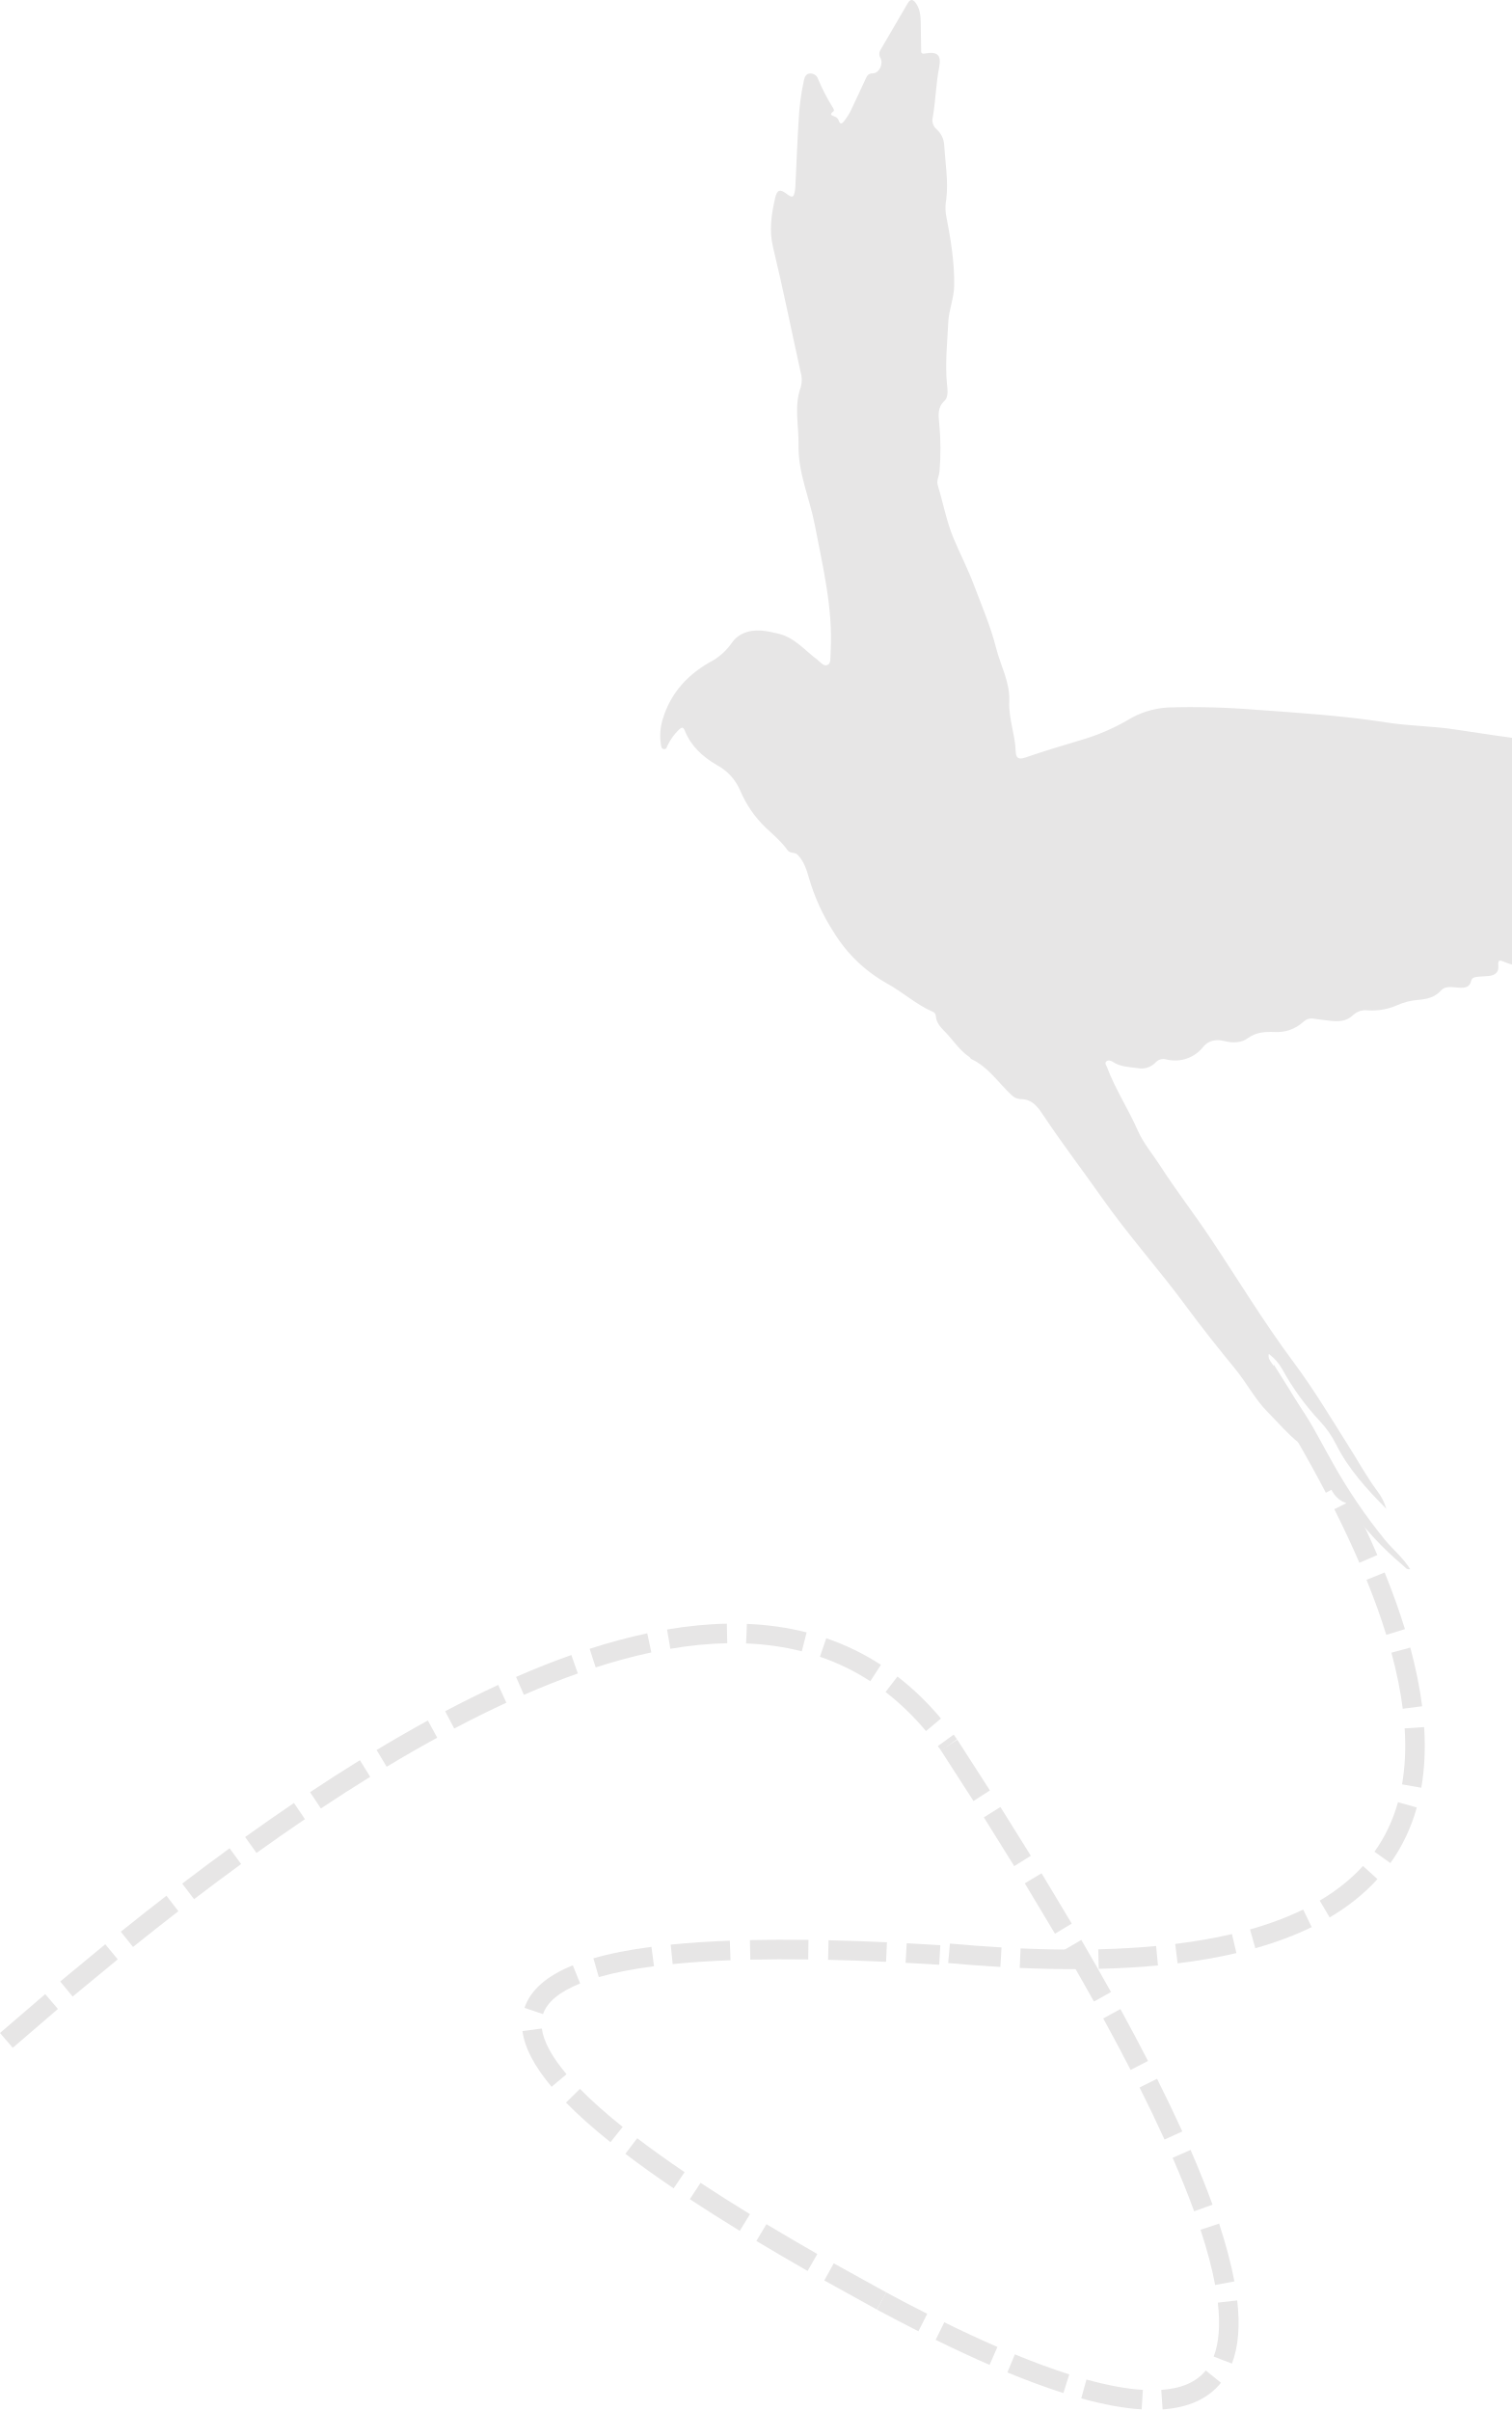
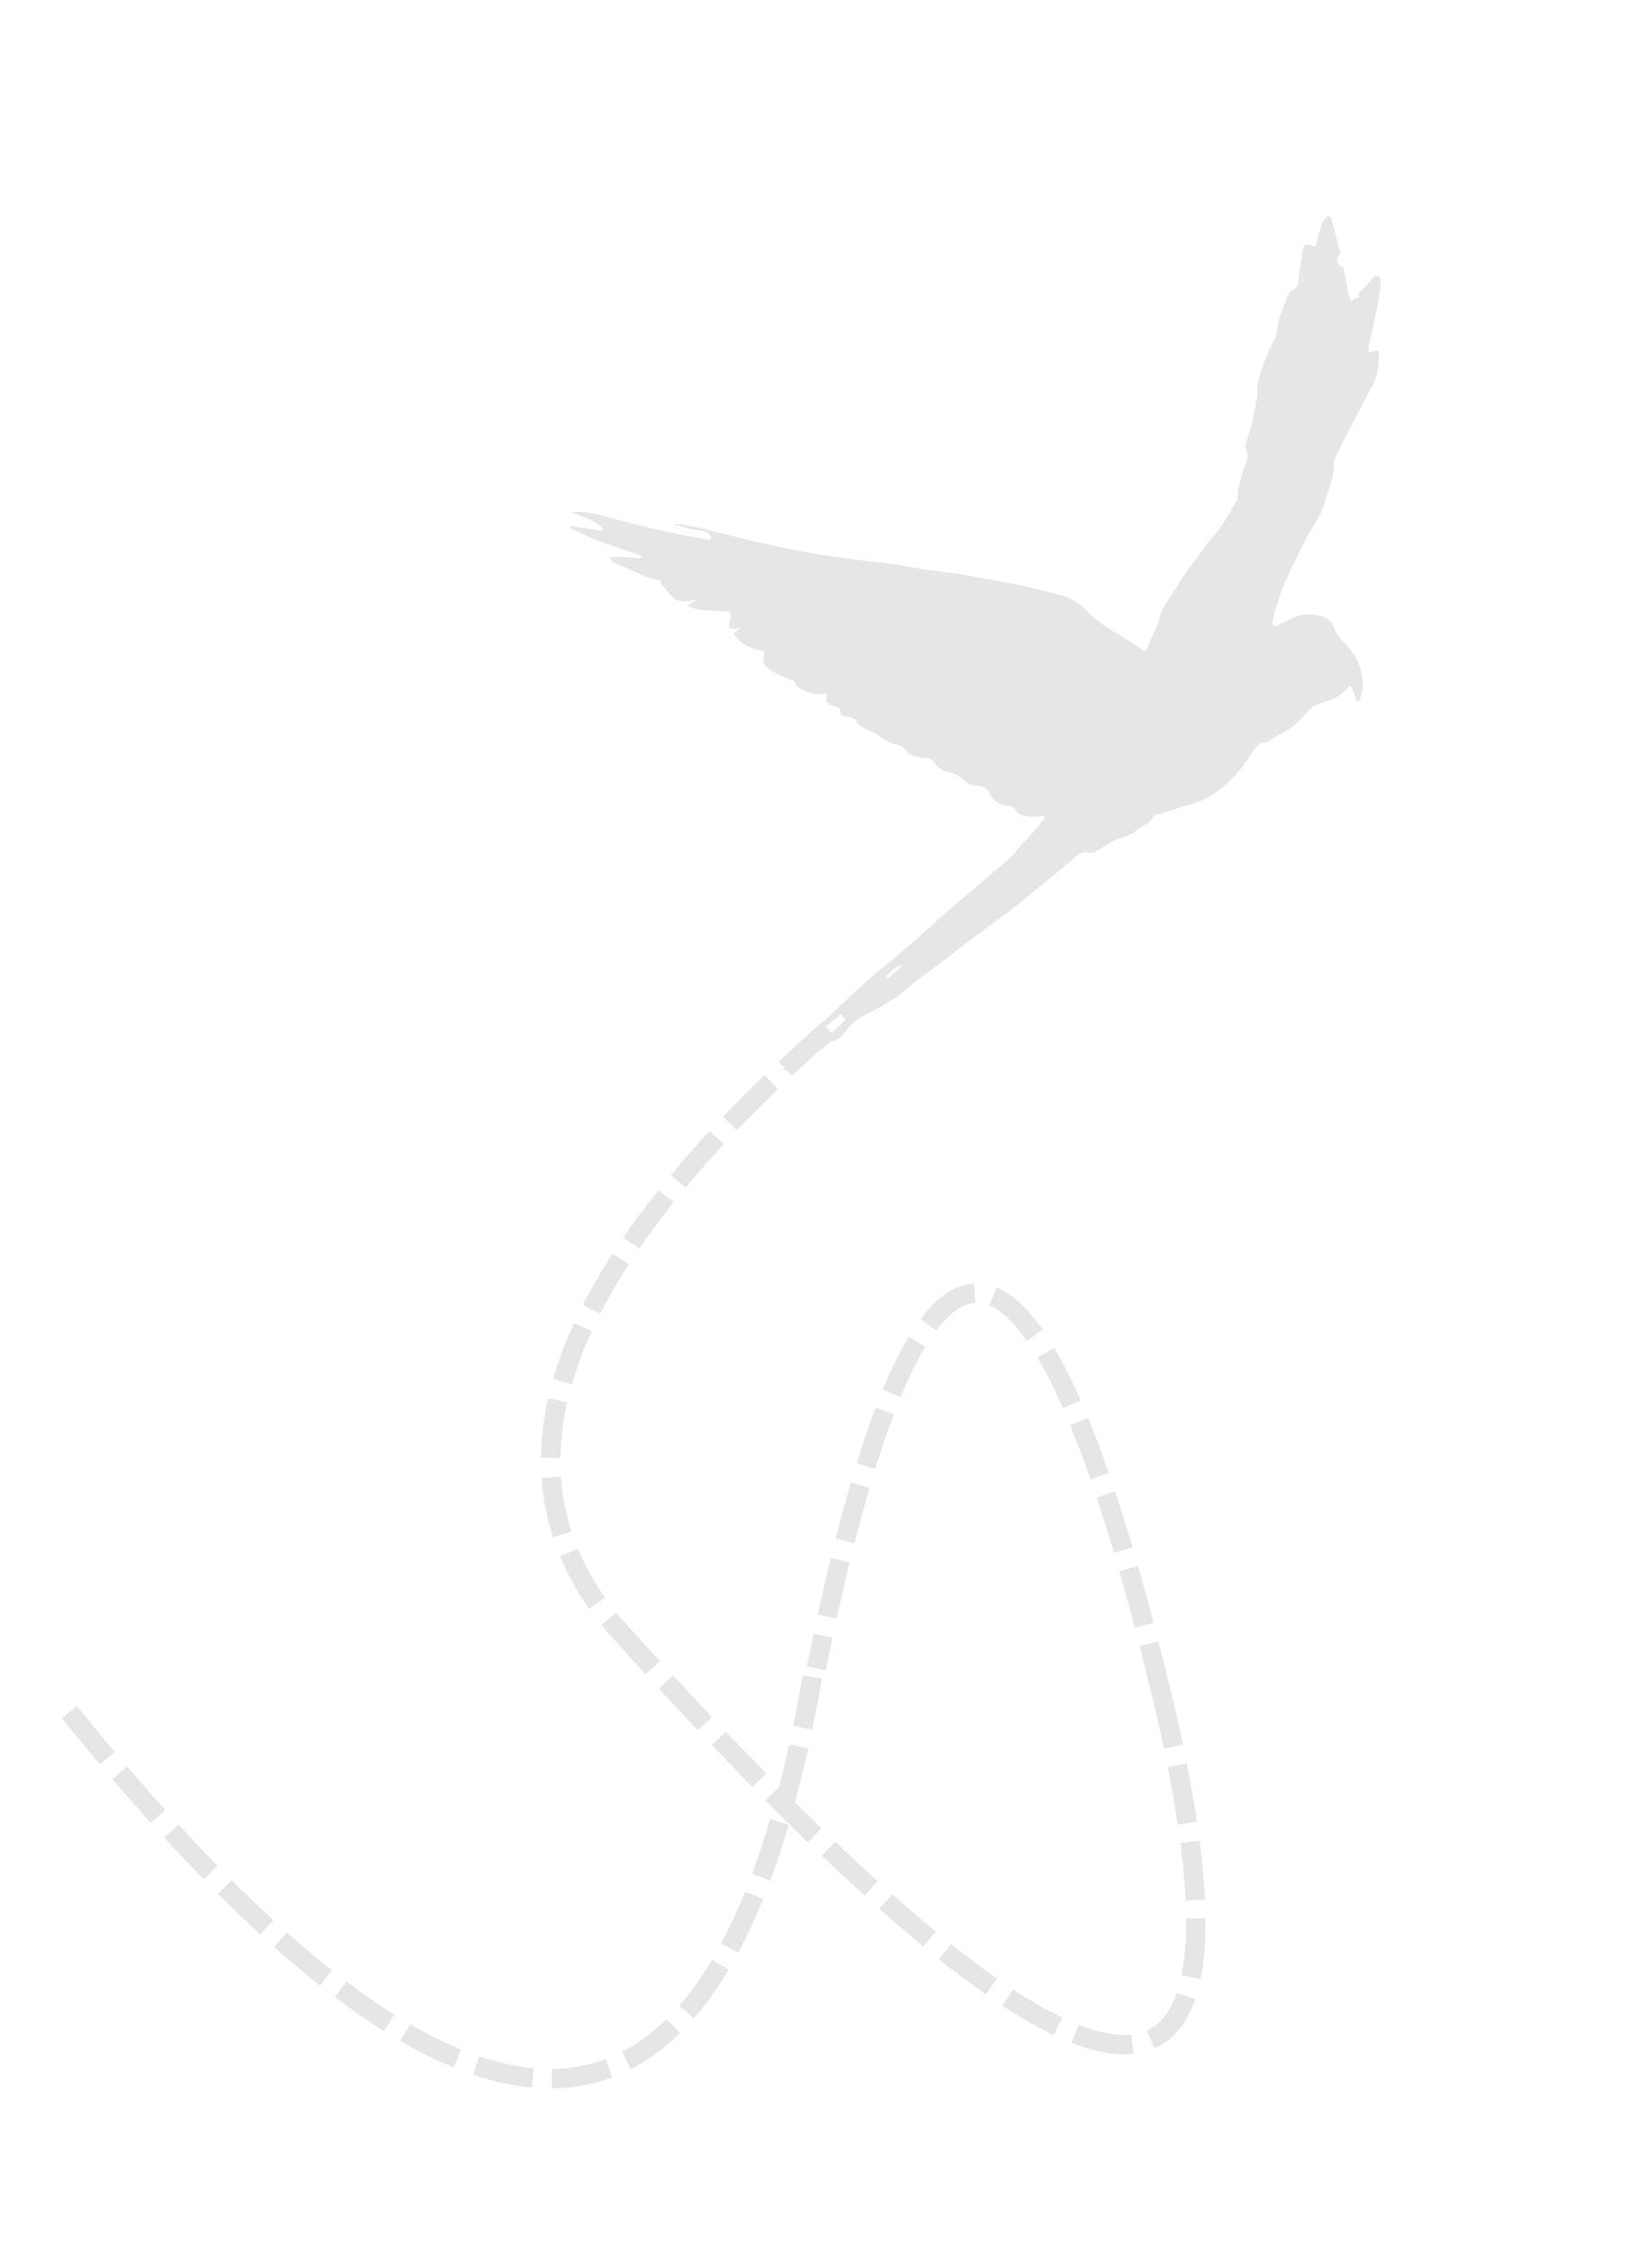
- <svg xmlns="http://www.w3.org/2000/svg" width="269" height="429" viewBox="0 0 269 429" fill="none">
-   <path d="M208.011 221.69C210.157 224.635 212.217 227.531 214.196 230.371L217.05 228.384C215.058 225.52 212.984 222.607 210.824 219.644L208.011 221.69ZM216.147 233.198C218.148 236.116 220.063 238.98 221.888 241.789L224.805 239.896C222.963 237.06 221.034 234.174 219.02 231.229L216.147 233.198ZM223.803 244.765C225.681 247.72 227.46 250.615 229.139 253.442L232.13 251.668C230.432 248.804 228.635 245.886 226.739 242.9L223.803 244.765ZM230.932 256.505C232.729 259.618 234.399 262.654 235.941 265.608L239.027 263.997C237.462 260.998 235.765 257.921 233.945 254.767L230.932 256.505ZM237.448 268.54C239.095 271.82 240.584 274.992 241.909 278.069L245.104 276.69C243.751 273.554 242.236 270.318 240.557 266.978L237.448 268.54ZM243.179 281.105C244.559 284.499 245.73 287.767 246.692 290.898L250.018 289.877C249.024 286.646 247.822 283.288 246.406 279.798L243.179 281.105ZM247.608 294.07C248.557 297.568 249.228 300.895 249.628 304.044L253.081 303.604C252.659 300.296 251.956 296.815 250.971 293.162L247.608 294.07ZM249.964 307.534C250.195 311.105 250.036 314.427 249.501 317.499L252.927 318.102C253.512 314.758 253.685 311.159 253.435 307.311L249.964 307.534ZM248.779 320.675C247.872 323.92 246.474 326.856 244.595 329.488L247.427 331.507C249.542 328.549 251.112 325.25 252.128 321.615L248.779 320.675ZM242.553 332.02C240.439 334.348 237.87 336.404 234.852 338.187L236.618 341.182C239.939 339.222 242.776 336.948 245.126 334.357L242.553 332.02ZM231.903 339.771C229.08 341.15 225.931 342.33 222.45 343.31L223.394 346.659C227.074 345.62 230.419 344.368 233.427 342.898L231.903 339.771ZM219.233 344.136C216.106 344.867 212.739 345.452 209.136 345.897L209.563 349.346C213.288 348.892 216.778 348.284 220.027 347.522L219.233 344.136ZM205.737 346.26C202.484 346.569 199.053 346.764 195.441 346.85L195.527 350.326C199.216 350.24 202.729 350.04 206.064 349.727L205.737 346.26ZM192.01 346.9C188.684 346.914 185.221 346.846 181.618 346.687L181.464 350.163C185.126 350.322 188.648 350.394 192.024 350.376L192.01 346.9ZM178.224 346.514C175.252 346.342 172.193 346.115 169.044 345.829L168.731 349.296C171.921 349.582 175.016 349.813 178.024 349.986L178.224 346.514Z" fill="#E7E6E6" />
-   <path d="M157.729 407.903L148.372 402.725L146.688 405.77L156.045 410.948L157.729 407.903ZM145.445 401.065C142.277 399.249 139.26 397.484 136.392 395.76L134.599 398.741C137.485 400.475 140.526 402.258 143.716 404.082L145.445 401.065ZM133.46 393.981C130.338 392.061 127.407 390.205 124.67 388.404L122.755 391.308C125.523 393.128 128.487 395.011 131.645 396.944L133.46 393.981ZM121.83 386.502C118.739 384.411 115.93 382.4 113.394 380.467L111.288 383.235C113.875 385.205 116.734 387.256 119.878 389.384L121.83 386.502ZM110.812 378.452C107.817 376.056 105.28 373.801 103.206 371.682L100.719 374.119C102.893 376.338 105.534 378.688 108.638 381.17L110.812 378.452ZM100.819 369.072C98.192 365.959 96.726 363.246 96.422 360.941L92.973 361.394C93.368 364.376 95.097 367.679 98.16 371.314L100.819 369.072ZM96.635 358.377C97.357 356.23 99.558 354.41 103.238 352.927L101.935 349.7C97.261 351.588 94.398 354.111 93.336 357.269L96.635 358.377ZM106.56 351.792C109.31 351.003 112.581 350.358 116.38 349.859L115.93 346.41C111.955 346.932 108.515 347.608 105.598 348.452L106.56 351.792ZM119.706 349.478C122.837 349.16 126.268 348.933 130.002 348.793L129.871 345.317C126.063 345.462 122.56 345.693 119.356 346.015L119.706 349.478ZM133.528 348.688C136.759 348.616 140.19 348.607 143.825 348.652L143.87 345.171C140.194 345.126 136.723 345.14 133.451 345.212L133.528 348.688ZM147.364 348.715C150.65 348.788 154.085 348.911 157.679 349.074L157.838 345.598C154.221 345.435 150.754 345.312 147.446 345.239L147.364 348.715ZM161.155 349.246L167.136 349.591L167.336 346.115L161.355 345.77L161.155 349.246Z" fill="#E7E6E6" />
-   <path d="M167.424 311.436L173.237 320.462L176.16 318.579L170.351 309.553L167.424 311.436ZM175.08 323.371L180.489 332.047L183.443 330.205L178.029 321.528L175.08 323.371ZM182.368 335.11L187.736 344.068L190.722 342.276L185.349 333.318L182.368 335.11ZM189.42 346.932C191.262 350.099 193.014 353.171 194.674 356.148L197.71 354.455C196.04 351.456 194.28 348.366 192.424 345.18L189.42 346.932ZM196.331 359.152C198.064 362.315 199.689 365.369 201.2 368.31L204.295 366.717C202.765 363.749 201.127 360.668 199.385 357.482L196.331 359.152ZM202.793 371.441C204.413 374.667 205.892 377.753 207.231 380.698L210.398 379.255C209.037 376.269 207.539 373.147 205.901 369.884L202.793 371.441ZM208.678 383.943C210.149 387.314 211.424 390.491 212.504 393.468L215.776 392.283C214.668 389.238 213.366 385.994 211.869 382.55L208.678 383.943ZM213.638 396.749C214.827 400.356 215.698 403.633 216.243 406.578L219.665 405.942C219.088 402.843 218.181 399.417 216.946 395.66L213.638 396.749ZM216.72 409.718C217.169 413.675 216.924 416.874 215.984 419.311L219.229 420.564C220.373 417.596 220.69 413.847 220.173 409.323L216.72 409.718ZM214.573 421.789C212.912 423.844 210.271 424.997 206.65 425.247L206.89 428.718C211.519 428.396 214.982 426.817 217.278 423.976L214.573 421.789ZM203.378 425.242C200.478 425.065 197.134 424.448 193.34 423.4L192.415 426.753C196.44 427.865 200.02 428.523 203.165 428.714L203.378 425.242ZM190.286 422.488C187.296 421.539 184.065 420.35 180.598 418.921L179.273 422.138C182.83 423.604 186.152 424.825 189.233 425.805L190.286 422.488ZM177.494 417.605C174.503 416.307 171.354 414.841 168.041 413.217L166.508 416.339C169.87 417.991 173.069 419.474 176.105 420.795L177.494 417.605ZM165.006 411.706C162.65 410.517 160.218 409.246 157.709 407.898L156.066 410.966C158.598 412.323 161.058 413.607 163.436 414.81L165.006 411.706Z" fill="#E7E6E6" />
-   <path d="M2.269 364.376L10.31 357.464L8.046 354.823L0 361.739L2.269 364.376ZM12.929 355.259L20.952 348.634L18.733 345.952L10.714 352.577L12.929 355.259ZM23.674 346.433C26.397 344.245 29.088 342.122 31.747 340.071L29.619 337.316C26.946 339.385 24.237 341.518 21.496 343.719L23.674 346.433ZM34.534 337.929C37.365 335.769 40.156 333.686 42.906 331.68L40.859 328.871C38.087 330.89 35.273 332.987 32.423 335.161L34.534 337.929ZM45.647 329.701C48.565 327.609 51.437 325.604 54.264 323.689L52.313 320.812C49.459 322.745 46.564 324.764 43.618 326.874L45.647 329.701ZM57.101 321.787C60.077 319.813 63 317.935 65.877 316.16L64.048 313.197C61.139 314.994 58.185 316.891 55.176 318.888L57.101 321.787ZM68.813 314.368C71.867 312.525 74.866 310.801 77.807 309.195L76.137 306.141C73.156 307.774 70.115 309.521 67.016 311.386L68.813 314.368ZM80.838 307.566C84.001 305.896 87.091 304.362 90.114 302.969L88.657 299.81C85.58 301.231 82.431 302.787 79.214 304.489L80.838 307.566ZM93.227 301.571C96.517 300.132 99.716 298.866 102.829 297.764L101.672 294.483C98.477 295.613 95.201 296.911 91.834 298.381L93.227 301.571ZM106.001 296.693C109.409 295.595 112.713 294.701 115.907 294.024L115.181 290.621C111.873 291.324 108.456 292.246 104.93 293.38L106.001 296.693ZM119.292 293.376C122.805 292.777 126.181 292.45 129.417 292.386L129.348 288.91C125.94 288.974 122.392 289.319 118.707 289.945L119.292 293.376ZM132.775 292.423C136.251 292.563 139.554 293.031 142.685 293.829L143.543 290.462C140.176 289.6 136.632 289.096 132.915 288.947L132.775 292.423ZM145.912 294.791C149.084 295.876 152.07 297.328 154.874 299.148L156.766 296.23C153.726 294.256 150.481 292.677 147.037 291.501L145.912 294.791ZM157.588 301.067C160.156 303.046 162.557 305.365 164.789 308.019L167.453 305.782C165.057 302.932 162.475 300.441 159.707 298.313L157.588 301.067ZM166.89 310.692L167.485 311.509L170.303 309.467L169.709 308.65L166.89 310.692Z" fill="#E7E6E6" />
-   <path d="M250.941 279.204C249.739 277.226 247.946 275.792 246.498 274.045C242.982 269.725 239.86 265.128 237.141 260.263C235.272 257.009 233.62 253.592 231.514 250.534C229.699 247.897 228.138 245.111 226.291 242.515C225.983 242.071 225.624 241.671 225.792 240.904C226.804 241.662 227.616 242.593 228.224 243.7C230.067 247.04 232.29 250.098 234.891 252.884C236.048 254.119 237.005 255.489 237.763 257.005C239.932 261.339 243.136 264.865 246.694 268.468C246.376 267.338 245.859 266.308 245.142 265.377C243.254 262.841 241.747 260.077 240.059 257.418C236.855 252.335 233.761 247.153 230.167 242.338C224.848 235.2 220.256 227.59 215.323 220.198C212.469 215.919 209.319 211.862 206.524 207.524C205.145 205.377 203.434 203.381 202.431 201.071C200.761 197.259 198.442 193.778 196.999 189.88C196.881 189.563 196.523 189.181 196.881 188.859C197.244 188.542 197.734 188.746 198.052 188.955C199.395 189.853 200.956 189.835 202.445 190.057C203.025 190.175 203.602 190.144 204.169 189.967C204.736 189.79 205.226 189.486 205.639 189.054C205.875 188.787 206.166 188.605 206.511 188.505C206.851 188.406 207.196 188.406 207.536 188.505C208.14 188.655 208.748 188.719 209.369 188.696C209.987 188.673 210.59 188.56 211.175 188.36C211.765 188.16 212.31 187.879 212.814 187.521C213.317 187.162 213.762 186.736 214.143 186.25C215.241 184.92 216.748 184.957 217.914 185.247C219.462 185.637 220.946 185.533 222.003 184.762C223.519 183.65 225.075 183.573 226.727 183.627C227.684 183.695 228.619 183.577 229.527 183.26C230.434 182.946 231.242 182.461 231.95 181.812C232.504 181.313 233.148 181.131 233.879 181.272C234.931 181.404 235.975 181.581 237.028 181.671C238.394 181.785 239.701 181.685 240.776 180.628C241.552 179.933 242.455 179.647 243.485 179.784C245.323 179.888 247.084 179.561 248.763 178.808C249.875 178.327 251.036 178.032 252.243 177.928C253.832 177.787 255.279 177.546 256.468 176.212C257.244 175.345 258.574 175.695 259.667 175.745C260.761 175.79 261.519 175.686 261.809 174.515C261.945 173.961 262.436 173.862 262.898 173.807C263.575 173.744 264.287 173.716 264.968 173.657C266.03 173.548 266.751 173.008 266.638 171.869C266.524 170.726 266.892 170.803 267.704 171.152C270.232 172.264 272.768 171.987 275.296 171.08C275.795 170.98 276.167 170.708 276.408 170.254C276.657 169.532 277.147 169.596 277.719 169.587C279.961 169.514 282.139 169.129 284.267 168.43C286.582 167.713 287.158 166.869 287.222 164.536C287.244 163.601 287.875 163.774 288.379 163.787C290.911 163.842 293.384 163.674 295.608 162.249C295.671 162.19 295.775 162.181 295.857 162.131C297.55 161.137 297.577 160.956 296.22 159.576C295.98 159.368 295.83 159.109 295.762 158.8C296.266 159.059 296.738 159.277 297.205 159.544C298.589 160.225 299.397 159.681 299.37 158.092C299.397 157.725 299.401 157.357 299.388 156.99C299.27 155.901 299.76 155.243 300.799 155.406C302.718 155.71 304.62 156.146 306.526 156.522C308.436 156.985 310.365 157.089 312.312 156.84L310.22 154.349C310.578 154.349 310.887 154.467 311.154 154.703C314.109 156.495 316.568 156.327 319.15 153.967C319.926 153.232 321.247 153.064 321.587 151.821C321.614 151.739 321.918 151.685 322.086 151.703C325.267 151.944 328.339 151.404 331.43 150.795C332.396 150.618 333.354 150.55 334.325 150.451C335.119 150.432 335.886 150.274 336.621 149.965C336.952 149.793 337.324 149.593 337.284 149.162C337.243 148.731 336.862 148.713 336.571 148.585C334.865 147.923 333.054 147.782 331.285 147.437C330.386 147.269 329.429 147.31 328.571 146.716C329.034 145.981 329.778 146.031 330.427 145.999C334.82 145.786 339.221 145.618 343.587 145.032C345.692 144.751 347.789 144.361 349.881 143.98C350.394 143.952 350.761 143.703 350.979 143.235L344.708 142.482C344.104 142.409 343.501 142.387 342.906 142.269C342.452 142.173 341.699 142.346 341.676 141.692C341.654 141.166 342.312 140.957 342.797 140.794C345.093 140.018 347.449 139.578 349.872 139.469L351.342 139.41C351.056 138.743 350.503 138.788 350.058 138.684C346.182 137.758 342.23 137.881 338.291 137.881C329.606 137.894 320.938 137.586 312.289 136.796C311.731 136.742 310.769 136.909 310.732 136.306C310.692 135.48 311.517 135.031 312.312 134.808C313.147 134.627 313.972 134.636 314.798 134.845C317.14 135.33 319.495 134.827 322.059 135.076C321.746 134.718 321.356 134.559 320.879 134.609C316.332 133.955 311.753 133.969 307.175 133.901C299.937 133.783 292.699 133.588 285.479 133.043C276.68 132.372 267.94 131.201 259.245 129.844C255.116 129.186 250.914 129.204 246.793 128.56C238.907 127.325 230.961 126.831 223.024 126.254C217.937 125.855 212.845 125.728 207.749 125.887C205.154 126.064 202.749 126.835 200.543 128.21C198.052 129.64 195.429 130.765 192.674 131.587C189.262 132.603 185.84 133.629 182.469 134.79C181.175 135.235 180.785 134.817 180.749 133.647C180.64 130.674 179.469 127.793 179.605 124.857C179.764 121.394 178.085 118.531 177.291 115.4C176.306 111.484 174.704 107.79 173.284 104.023C172.209 101.155 170.811 98.474 169.64 95.669C168.419 92.71 167.839 89.457 166.881 86.353C166.622 85.509 167.117 84.719 167.19 83.893C167.43 81.066 167.417 78.243 167.149 75.416C167.022 73.992 166.754 72.544 168.093 71.31C168.755 70.679 168.646 69.481 168.537 68.501C168.143 64.739 168.583 60.981 168.755 57.228C168.864 55.136 169.772 53.026 169.803 50.839C169.872 46.51 169.132 42.258 168.311 38.029C168.206 37.139 168.233 36.254 168.406 35.374C168.778 32.166 168.215 29.03 168.029 25.872C167.97 24.742 167.525 23.793 166.695 23.026C166.373 22.754 166.146 22.423 166.019 22.019C165.896 21.62 165.887 21.216 166.001 20.807C166.504 17.89 166.554 14.913 167.126 11.995C167.562 9.776 166.831 9.109 164.549 9.531C163.782 9.662 163.936 9.136 163.927 8.782C163.872 7.166 163.891 5.533 163.85 3.913C163.818 2.701 163.691 1.512 162.933 0.487C162.416 -0.203 161.962 -0.14 161.554 0.55C159.943 3.309 158.345 6.068 156.73 8.809C156.576 9.036 156.494 9.286 156.485 9.562C156.476 9.835 156.544 10.089 156.689 10.325C157.243 11.396 156.444 13.047 155.296 13.057C154.452 13.07 154.279 13.542 154.034 14.059C153.163 15.897 152.351 17.735 151.448 19.587C151.148 20.213 150.785 20.803 150.359 21.352C150.05 21.751 149.564 22.527 149.197 21.32C149.047 21.007 148.807 20.807 148.471 20.717C148.058 20.544 147.522 20.394 148.271 19.863C148.562 19.655 148.285 19.237 148.112 18.988C147.137 17.413 146.293 15.77 145.58 14.059C145.485 13.764 145.317 13.529 145.067 13.347C144.818 13.161 144.536 13.075 144.228 13.075C143.47 13.057 143.207 13.665 143.066 14.264C142.526 16.755 142.204 19.273 142.1 21.819C141.873 25.427 141.741 29.044 141.564 32.651C141.546 33.023 141.546 33.409 141.487 33.758C141.274 35.193 141.038 35.292 139.912 34.439C138.787 33.586 138.265 33.786 137.938 35.242C137.28 38.119 136.84 40.956 137.562 43.973C139.336 51.302 140.82 58.721 142.449 66.096C142.73 67.008 142.758 67.92 142.517 68.841C141.251 72.258 142.172 75.73 142.104 79.183C142 84.179 144.096 88.667 144.999 93.409C146.415 100.815 148.235 108.189 147.826 115.813C147.817 115.999 147.826 116.189 147.808 116.371C147.727 117.065 147.953 118.082 147.182 118.349C146.547 118.572 146.002 117.805 145.453 117.387C143.248 115.74 141.401 113.462 138.628 112.781C136.509 112.269 134.276 111.738 132.098 112.777C131.354 113.135 130.741 113.653 130.269 114.333C129.384 115.622 128.273 116.675 126.934 117.487C122.55 119.815 119.347 123.196 117.908 128.051C117.482 129.499 117.382 130.969 117.609 132.458C117.663 132.798 117.69 133.27 118.18 133.293C118.666 133.32 118.639 132.907 118.798 132.63C119.31 131.582 119.982 130.647 120.817 129.83C121.302 129.417 121.561 129.245 121.874 130.039C122.981 132.766 125.023 134.641 127.528 136.106C129.425 137.123 130.809 138.616 131.685 140.581C132.752 143.126 134.276 145.354 136.264 147.269C137.63 148.558 139.064 149.743 140.153 151.286C140.607 151.921 141.428 151.558 141.973 152.125C143.08 153.291 143.534 154.739 143.951 156.2C144.949 159.644 146.424 162.875 148.376 165.884C150.758 169.755 153.93 172.795 157.891 175.019C160.655 176.534 163.001 178.717 165.896 179.983C166.305 180.124 166.523 180.41 166.545 180.841C166.65 182.152 167.553 182.937 168.392 183.822C169.744 185.256 170.824 186.949 172.49 188.061C172.635 188.16 172.717 188.383 172.857 188.446C175.898 189.853 177.668 192.689 180.023 194.863C180.463 195.303 180.994 195.539 181.616 195.566C183.826 195.562 184.815 197.168 185.827 198.688C189.085 203.571 192.652 208.236 196.033 213.037C200.743 219.762 206.243 225.857 211.103 232.464C213.903 236.267 216.852 239.965 219.843 243.618C221.88 246.114 223.364 249.027 225.624 251.287C227.421 253.107 229.091 255.081 231.101 256.705C233.457 258.62 235.199 260.98 236.334 263.794C236.951 265.282 237.677 266.77 239.415 267.379C239.705 267.483 239.887 267.928 240.086 268.214C242.864 272.075 246.072 275.529 249.716 278.583C250.083 278.932 250.387 279.35 250.941 279.204Z" fill="#E7E6E6" />
+ <svg xmlns="http://www.w3.org/2000/svg" width="401" height="547" viewBox="0 0 401 547" fill="none">
+   <path d="M18.658 414.196C21.762 418.04 24.83 421.754 27.856 425.342L24.252 428.382C21.201 424.768 18.113 421.03 14.991 417.162L18.658 414.196ZM30.874 428.889C33.993 432.533 37.07 436.046 40.109 439.421L36.607 442.578C33.539 439.17 30.436 435.631 27.287 431.96L30.874 428.889ZM43.335 442.973C46.545 446.47 49.712 449.815 52.825 453.006L49.452 456.3C46.298 453.072 43.107 449.695 39.862 446.163L43.335 442.973ZM56.207 456.428C59.653 459.874 63.043 463.126 66.37 466.183L63.178 469.659C59.799 466.556 56.365 463.254 52.874 459.764L56.207 456.428ZM69.68 469.185C73.399 472.493 77.031 475.555 80.595 478.37L77.667 482.07C74.035 479.198 70.33 476.078 66.546 472.708L69.68 469.185ZM84.124 481.099C88.086 484.097 91.953 486.777 95.716 489.135L93.212 493.133C89.33 490.698 85.354 487.945 81.281 484.866L84.124 481.099ZM99.549 491.449C103.798 493.918 107.918 495.965 111.902 497.593L110.114 501.961C105.93 500.247 101.618 498.105 97.18 495.534L99.549 491.449ZM116.354 499.257C120.95 500.813 125.355 501.771 129.566 502.148L129.154 506.846C124.569 506.439 119.796 505.402 114.845 503.725L116.354 499.257ZM133.979 502.318C138.547 502.268 142.882 501.467 146.988 499.931L148.639 504.348C144.022 506.079 139.151 506.977 134.034 507.033L133.979 502.318ZM151.021 498.145C154.811 496.193 158.404 493.55 161.799 490.224L165.102 493.587C161.369 497.249 157.396 500.166 153.178 502.335L151.021 498.145ZM164.908 486.917C167.705 483.705 170.355 479.995 172.86 475.781L176.914 478.192C174.262 482.647 171.448 486.587 168.467 490.011L164.908 486.917ZM175.07 471.857C177.124 468.019 179.072 463.815 180.919 459.253L185.286 461.022C183.384 465.741 181.363 470.098 179.225 474.085L175.07 471.857ZM182.587 454.929C184.133 450.777 185.592 446.353 186.973 441.652L191.494 442.985C190.087 447.786 188.593 452.316 187.013 456.574L182.587 454.929ZM188.242 437.177C189.427 432.826 190.553 428.268 191.609 423.494L196.215 424.512C195.138 429.363 193.997 434 192.789 438.415L188.242 437.177ZM192.574 418.988C193.391 415.035 194.167 410.95 194.898 406.726L199.548 407.532C198.803 411.81 198.02 415.944 197.19 419.945L192.574 418.988Z" fill="#E7E6E6" />
+   <path d="M280.158 413.691L276.661 399.62L281.239 398.484L284.736 412.554L280.158 413.691ZM275.513 395.204C274.247 390.419 272.994 385.848 271.743 381.487L276.276 380.186C277.533 384.574 278.802 389.181 280.071 393.999L275.513 395.204ZM270.442 377.024C269.023 372.262 267.622 367.772 266.223 363.556L270.698 362.068C272.109 366.331 273.536 370.872 274.959 375.687L270.442 377.024ZM264.729 359.169C263.074 354.388 261.427 350.004 259.786 346.004L264.15 344.218C265.821 348.296 267.504 352.76 269.188 357.625L264.729 359.169ZM258.053 341.916C255.967 337.153 253.903 333.039 251.856 329.58L255.919 327.178C258.063 330.804 260.214 335.087 262.376 340.023L258.053 341.916ZM249.276 325.539C246.121 321.005 243.082 318.134 240.17 316.927L241.974 312.57C245.74 314.133 249.46 317.556 253.145 322.843L249.276 325.539ZM236.738 316.306C233.673 316.498 230.518 318.742 227.284 323.04L223.515 320.203C227.628 314.744 231.936 311.88 236.445 311.597L236.738 316.306ZM224.632 326.992C222.633 330.317 220.641 334.375 218.655 339.174L214.296 337.375C216.375 332.353 218.467 328.086 220.596 324.561L224.632 326.992ZM216.989 343.396C215.474 347.385 213.973 351.798 212.478 356.639L207.972 355.247C209.499 350.313 211.031 345.806 212.577 341.724L216.989 343.396ZM211.104 361.22C209.876 365.426 208.66 369.915 207.444 374.691L202.87 373.529C204.1 368.7 205.336 364.159 206.579 359.9L211.104 361.22ZM206.285 379.349C205.227 383.677 204.182 388.218 203.135 392.982L198.527 391.971C199.583 387.177 200.639 382.594 201.704 378.236L206.285 379.349ZM202.141 397.595L200.494 405.548L195.872 404.59L197.519 396.637L202.141 397.595Z" fill="#E7E6E6" />
+   <path d="M150.427 392.537L160.207 403.317L156.716 406.483L146.934 395.709L150.427 392.537ZM163.37 406.75L172.834 416.878L169.385 420.1L159.922 409.966L163.37 406.75ZM176.186 420.413L186.033 430.587L182.638 433.868L172.793 423.689L176.186 420.413ZM189.192 433.796C192.694 437.32 196.102 440.692 199.418 443.912L196.136 447.293C192.794 444.054 189.365 440.664 185.845 437.116L189.192 433.796ZM202.771 447.135C206.305 450.515 209.734 453.714 213.055 456.725L209.883 460.219C206.533 457.175 203.073 453.948 199.512 450.548L202.771 447.135ZM216.596 459.909C220.253 463.163 223.775 466.183 227.162 468.969L224.161 472.611C220.728 469.781 217.165 466.724 213.467 463.434L216.596 459.909ZM230.903 472.004C234.802 475.112 238.515 477.897 242.034 480.356L239.335 484.225C235.736 481.706 231.944 478.862 227.959 475.692L230.903 472.004ZM245.932 482.992C250.24 485.815 254.224 488.106 257.89 489.853L255.858 494.11C252.001 492.268 247.833 489.877 243.345 486.943L245.932 482.992ZM261.835 491.578C266.86 493.555 271.135 494.357 274.656 493.982L275.158 498.67C270.87 499.126 265.85 498.227 260.107 495.962L261.835 491.578ZM278.396 493.003C281.671 491.549 284.107 488.495 285.704 483.841L290.166 485.374C288.12 491.322 284.837 495.302 280.311 497.312L278.396 493.003ZM286.846 479.554C287.632 475.695 287.998 471.099 287.956 465.763L292.672 465.727C292.716 471.388 292.321 476.308 291.467 480.493L286.846 479.554ZM287.833 461.443C287.64 457.194 287.217 452.546 286.562 447.504L291.24 446.898C291.911 452.071 292.344 456.85 292.547 461.229L287.833 461.443ZM285.928 442.978C285.277 438.606 284.463 433.968 283.498 429.059L288.125 428.146C289.108 433.129 289.928 437.84 290.593 442.279L285.928 442.978ZM282.584 424.554C281.854 421.052 281.043 417.421 280.159 413.662L284.752 412.587C285.641 416.379 286.46 420.051 287.2 423.587L282.584 424.554Z" fill="#E7E6E6" />
+   <path d="M277.706 194.833L265.834 202.938L263.17 199.046L275.05 190.937L277.706 194.833ZM262.027 205.593L250.536 213.775L247.802 209.928L259.292 201.752L262.027 205.593ZM246.698 216.569C242.878 219.367 239.153 222.145 235.534 224.908L232.673 221.154C236.321 218.38 240.065 215.581 243.909 212.764L246.698 216.569ZM231.751 227.805C227.929 230.755 224.222 233.679 220.63 236.577L217.67 232.911C221.287 229.989 225.02 227.04 228.867 224.071L231.751 227.805ZM217.078 239.472C213.314 242.559 209.68 245.617 206.18 248.647L203.097 245.082C206.63 242.023 210.29 238.94 214.087 235.823L217.078 239.472ZM202.695 251.694C199.065 254.9 195.579 258.068 192.246 261.213L189.007 257.778C192.381 254.599 195.902 251.396 199.572 248.157L202.695 251.694ZM188.869 264.429C185.384 267.781 182.074 271.104 178.938 274.392L175.525 271.133C178.71 267.802 182.065 264.433 185.595 261.029L188.869 264.429ZM175.741 277.79C172.444 281.346 169.351 284.854 166.466 288.323L162.841 285.307C165.781 281.777 168.925 278.199 172.282 274.583L175.741 277.79ZM163.544 291.909C160.505 295.713 157.725 299.458 155.189 303.148L151.298 300.482C153.899 296.694 156.748 292.859 159.855 288.966L163.544 291.909ZM152.673 306.926C150.039 311.004 147.709 315.016 145.703 318.963L141.501 316.818C143.582 312.732 145.988 308.581 148.711 304.361L152.673 306.926ZM143.665 323.168C141.648 327.558 140.036 331.864 138.817 336.079L134.289 334.77C135.568 330.33 137.265 325.804 139.378 321.198L143.665 323.168ZM137.686 340.489C136.651 345.091 136.104 349.581 136.051 353.962L131.341 353.903C131.393 349.191 131.977 344.373 133.085 339.454L137.686 340.489ZM136.179 358.524C136.486 363.059 137.34 367.479 138.739 371.79L134.254 373.244C132.735 368.57 131.806 363.767 131.475 358.844L136.179 358.524ZM140.3 376.017C141.99 380.075 144.184 384.032 146.877 387.887L143.013 390.591C140.122 386.453 137.765 382.198 135.949 377.826L140.3 376.017ZM149.64 391.577L150.501 392.642L146.838 395.616L145.977 394.551L149.64 391.577Z" fill="#E7E6E6" />
+   <path d="M190.016 259.853C191.422 258.509 193.189 257.735 194.744 256.631C198.539 253.89 202.073 250.837 205.337 247.48C207.562 245.245 209.646 242.831 212.021 240.806C214.068 239.061 215.941 237.139 218.004 235.434C218.352 235.14 218.729 234.894 218.76 234.235C217.774 234.63 216.912 235.208 216.178 235.975C213.956 238.285 211.486 240.284 208.769 241.98C207.561 242.73 206.486 243.634 205.541 244.7C202.838 247.746 199.47 249.911 195.799 252.062C196.302 251.214 196.946 250.49 197.731 249.891C199.815 248.243 201.639 246.327 203.587 244.536C207.293 241.107 210.933 237.574 214.897 234.447C220.767 229.81 226.15 224.631 231.761 219.704C235.009 216.851 238.448 214.243 241.66 211.33C243.247 209.887 245.07 208.639 246.386 206.982C248.571 204.251 251.21 201.93 253.229 199.08C253.394 198.848 253.768 198.616 253.547 198.277C253.322 197.94 252.879 197.999 252.576 198.099C251.29 198.537 250.027 198.182 248.771 198.039C248.274 198.009 247.813 197.857 247.391 197.59C246.969 197.323 246.637 196.97 246.396 196.53C246.262 196.262 246.066 196.051 245.808 195.895C245.553 195.74 245.273 195.665 244.975 195.672C244.453 195.662 243.945 195.582 243.446 195.428C242.95 195.275 242.485 195.052 242.053 194.763C241.617 194.472 241.237 194.125 240.906 193.725C240.575 193.324 240.307 192.881 240.103 192.404C239.501 191.086 238.27 190.788 237.26 190.77C235.919 190.75 234.737 190.343 234.047 189.487C233.058 188.255 231.812 187.853 230.459 187.538C229.667 187.385 228.934 187.086 228.266 186.631C227.598 186.179 227.047 185.61 226.614 184.929C226.273 184.403 225.79 184.116 225.166 184.071C224.283 183.949 223.397 183.866 222.523 183.71C221.389 183.505 220.35 183.14 219.707 182.048C219.228 181.315 218.558 180.887 217.692 180.773C216.177 180.458 214.819 179.81 213.62 178.834C212.822 178.201 211.943 177.709 210.986 177.362C209.728 176.902 208.605 176.392 207.93 175.051C207.489 174.178 206.333 174.173 205.435 173.976C204.537 173.775 203.945 173.525 203.964 172.511C203.974 172.032 203.598 171.845 203.234 171.7C202.699 171.501 202.126 171.324 201.587 171.128C200.748 170.809 200.28 170.214 200.62 169.314C200.961 168.41 200.646 168.393 199.91 168.5C197.617 168.853 195.618 168.076 193.764 166.79C193.38 166.6 193.137 166.298 193.041 165.878C192.995 165.238 192.583 165.183 192.121 165.051C190.317 164.504 188.633 163.717 187.058 162.687C185.335 161.602 185.051 160.791 185.507 158.884C185.692 158.121 185.142 158.123 184.73 158.025C182.663 157.518 180.692 156.844 179.197 155.204C179.158 155.142 179.075 155.112 179.02 155.054C177.862 153.879 177.88 153.726 179.281 152.901C179.522 152.784 179.699 152.607 179.822 152.371C179.357 152.471 178.926 152.545 178.489 152.661C177.217 152.913 176.68 152.295 177.047 151.012C177.105 150.707 177.182 150.408 177.273 150.113C177.605 149.254 177.35 148.614 176.471 148.52C174.847 148.349 173.209 148.289 171.58 148.181C169.929 148.141 168.34 147.806 166.815 147.18L169.054 145.613C168.763 145.535 168.487 145.564 168.219 145.697C165.431 146.509 163.471 145.838 161.888 143.361C161.418 142.596 160.383 142.172 160.377 141.089C160.373 141.017 160.138 140.906 159.998 140.884C157.363 140.388 154.987 139.281 152.611 138.116C151.865 137.762 151.102 137.498 150.336 137.206C149.695 137.018 149.107 136.723 148.577 136.312C148.346 136.1 148.087 135.857 148.214 135.516C148.341 135.175 148.655 135.243 148.918 135.203C150.447 135.037 151.947 135.316 153.459 135.421C154.225 135.48 154.993 135.722 155.819 135.426C155.603 134.728 154.988 134.607 154.468 134.44C150.949 133.312 147.412 132.218 143.996 130.793C142.348 130.107 140.731 129.334 139.116 128.57C138.706 128.436 138.462 128.154 138.387 127.727L143.641 128.479C144.147 128.552 144.641 128.665 145.15 128.698C145.539 128.719 146.113 129.023 146.273 128.498C146.406 128.075 145.917 127.763 145.559 127.525C143.864 126.395 142.048 125.526 140.105 124.91L138.924 124.543C139.301 124.063 139.741 124.221 140.124 124.233C143.471 124.324 146.653 125.283 149.85 126.14C156.897 128.04 164 129.675 171.192 130.915C171.657 130.992 172.402 131.338 172.563 130.856C172.775 130.194 172.203 129.65 171.606 129.297C170.968 128.968 170.296 128.796 169.58 128.785C167.574 128.67 165.771 127.749 163.636 127.394C163.968 127.171 164.319 127.127 164.695 127.271C168.528 127.73 172.242 128.737 175.973 129.677C181.874 131.156 187.792 132.572 193.771 133.7C201.059 135.069 208.408 136.019 215.761 136.809C219.256 137.173 222.663 138.102 226.148 138.475C232.818 139.188 239.375 140.515 245.943 141.773C250.159 142.556 254.32 143.56 258.422 144.797C260.49 145.505 262.275 146.655 263.766 148.25C265.477 149.953 267.361 151.437 269.419 152.702C271.967 154.27 274.522 155.846 277.006 157.523C277.959 158.165 278.367 157.911 278.651 156.969C279.386 154.58 280.963 152.495 281.491 150.082C282.115 147.237 284.101 145.278 285.426 142.909C287.077 139.945 289.181 137.295 291.153 134.546C292.65 132.452 294.368 130.579 295.928 128.558C297.562 126.421 298.741 123.907 300.194 121.595C300.587 120.967 300.358 120.218 300.478 119.532C300.898 117.185 301.523 114.897 302.355 112.66C302.768 111.531 303.3 110.414 302.482 109.121C302.082 108.465 302.431 107.516 302.732 106.744C303.871 103.777 304.331 100.631 305.007 97.547C305.374 95.825 305.096 93.915 305.546 92.133C306.432 88.604 307.957 85.314 309.544 82.059C309.822 81.36 309.992 80.636 310.044 79.883C310.44 77.198 311.578 74.775 312.416 72.252C312.71 71.348 313.277 70.675 314.118 70.233C314.439 70.082 314.695 69.862 314.886 69.562C315.072 69.265 315.168 68.939 315.164 68.583C315.39 66.105 315.997 63.677 316.168 61.185C316.297 59.289 317.035 58.906 318.796 59.745C319.39 60.019 319.379 59.558 319.463 59.273C319.859 57.973 320.199 56.643 320.585 55.337C320.874 54.36 321.236 53.423 322.074 52.755C322.644 52.308 322.999 52.458 323.18 53.107C323.888 55.697 324.584 58.284 325.299 60.86C325.375 61.078 325.387 61.298 325.334 61.525C325.283 61.748 325.172 61.939 325.003 62.099C324.321 62.848 324.61 64.362 325.54 64.62C326.222 64.814 326.259 65.235 326.345 65.708C326.653 67.389 326.913 69.058 327.243 70.757C327.35 71.331 327.516 71.888 327.743 72.427C327.907 72.818 328.132 73.554 328.693 72.654C328.882 72.432 329.121 72.322 329.413 72.322C329.786 72.272 330.253 72.266 329.761 71.673C329.571 71.44 329.886 71.161 330.08 70.996C331.215 69.93 332.257 68.781 333.208 67.547C333.349 67.328 333.537 67.173 333.779 67.08C334.022 66.983 334.269 66.974 334.52 67.042C335.139 67.192 335.22 67.743 335.204 68.259C335.1 70.399 334.814 72.513 334.345 74.603C333.745 77.58 333.065 80.545 332.424 83.511C332.358 83.817 332.274 84.131 332.246 84.427C332.107 85.637 332.277 85.77 333.376 85.322C334.475 84.874 334.855 85.15 334.803 86.403C334.712 88.882 334.452 91.28 333.21 93.572C330.176 99.135 327.358 104.835 324.432 110.466C324.005 111.146 323.784 111.88 323.779 112.68C324.064 115.729 322.561 118.347 321.865 121.165C320.863 125.243 318.185 128.43 316.421 132.083C313.661 137.786 310.58 143.376 309.253 149.653C309.22 149.806 309.171 149.959 309.147 150.11C309.062 150.691 308.657 151.467 309.225 151.852C309.692 152.171 310.301 151.667 310.837 151.447C312.986 150.59 314.98 149.143 317.379 149.193C319.211 149.238 321.138 149.292 322.68 150.61C323.207 151.063 323.591 151.616 323.826 152.271C324.264 153.509 324.938 154.606 325.848 155.556C328.9 158.399 330.765 161.84 330.877 166.095C330.908 167.362 330.669 168.578 330.161 169.736C330.043 170.001 329.918 170.378 329.516 170.29C329.115 170.206 329.227 169.877 329.159 169.618C328.97 168.655 328.629 167.75 328.129 166.906C327.824 166.465 327.652 166.269 327.225 166.845C325.733 168.818 323.668 169.895 321.316 170.54C319.555 170.953 318.107 171.864 316.968 173.268C315.549 175.103 313.827 176.58 311.797 177.702C310.408 178.451 308.986 179.1 307.767 180.116C307.26 180.533 306.672 180.059 306.107 180.401C304.955 181.107 304.271 182.184 303.615 183.279C302.055 185.858 300.155 188.159 297.917 190.177C295.141 192.801 291.905 194.579 288.206 195.522C285.633 196.152 283.254 197.413 280.629 197.811C280.266 197.836 280.027 198.021 279.915 198.366C279.545 199.408 278.642 199.849 277.768 200.384C276.358 201.254 275.113 202.393 273.52 202.934C273.38 202.983 273.265 203.146 273.137 203.167C270.363 203.647 268.31 205.565 265.926 206.817C265.473 207.078 264.99 207.154 264.48 207.041C262.687 206.557 261.534 207.646 260.382 208.659C256.676 211.914 252.766 214.925 248.977 218.087C243.691 222.521 237.901 226.272 232.519 230.578C229.419 233.056 226.221 235.416 222.999 237.731C220.802 239.314 218.964 241.356 216.638 242.699C214.784 243.785 212.999 245.024 211.014 245.906C208.685 246.948 206.758 248.484 205.225 250.521C204.4 251.595 203.487 252.646 201.944 252.761C201.686 252.783 201.442 253.104 201.217 253.293C198.123 255.823 194.768 257.929 191.146 259.615C190.771 259.819 190.434 260.092 190.016 259.853Z" fill="#E7E6E6" />
</svg>
